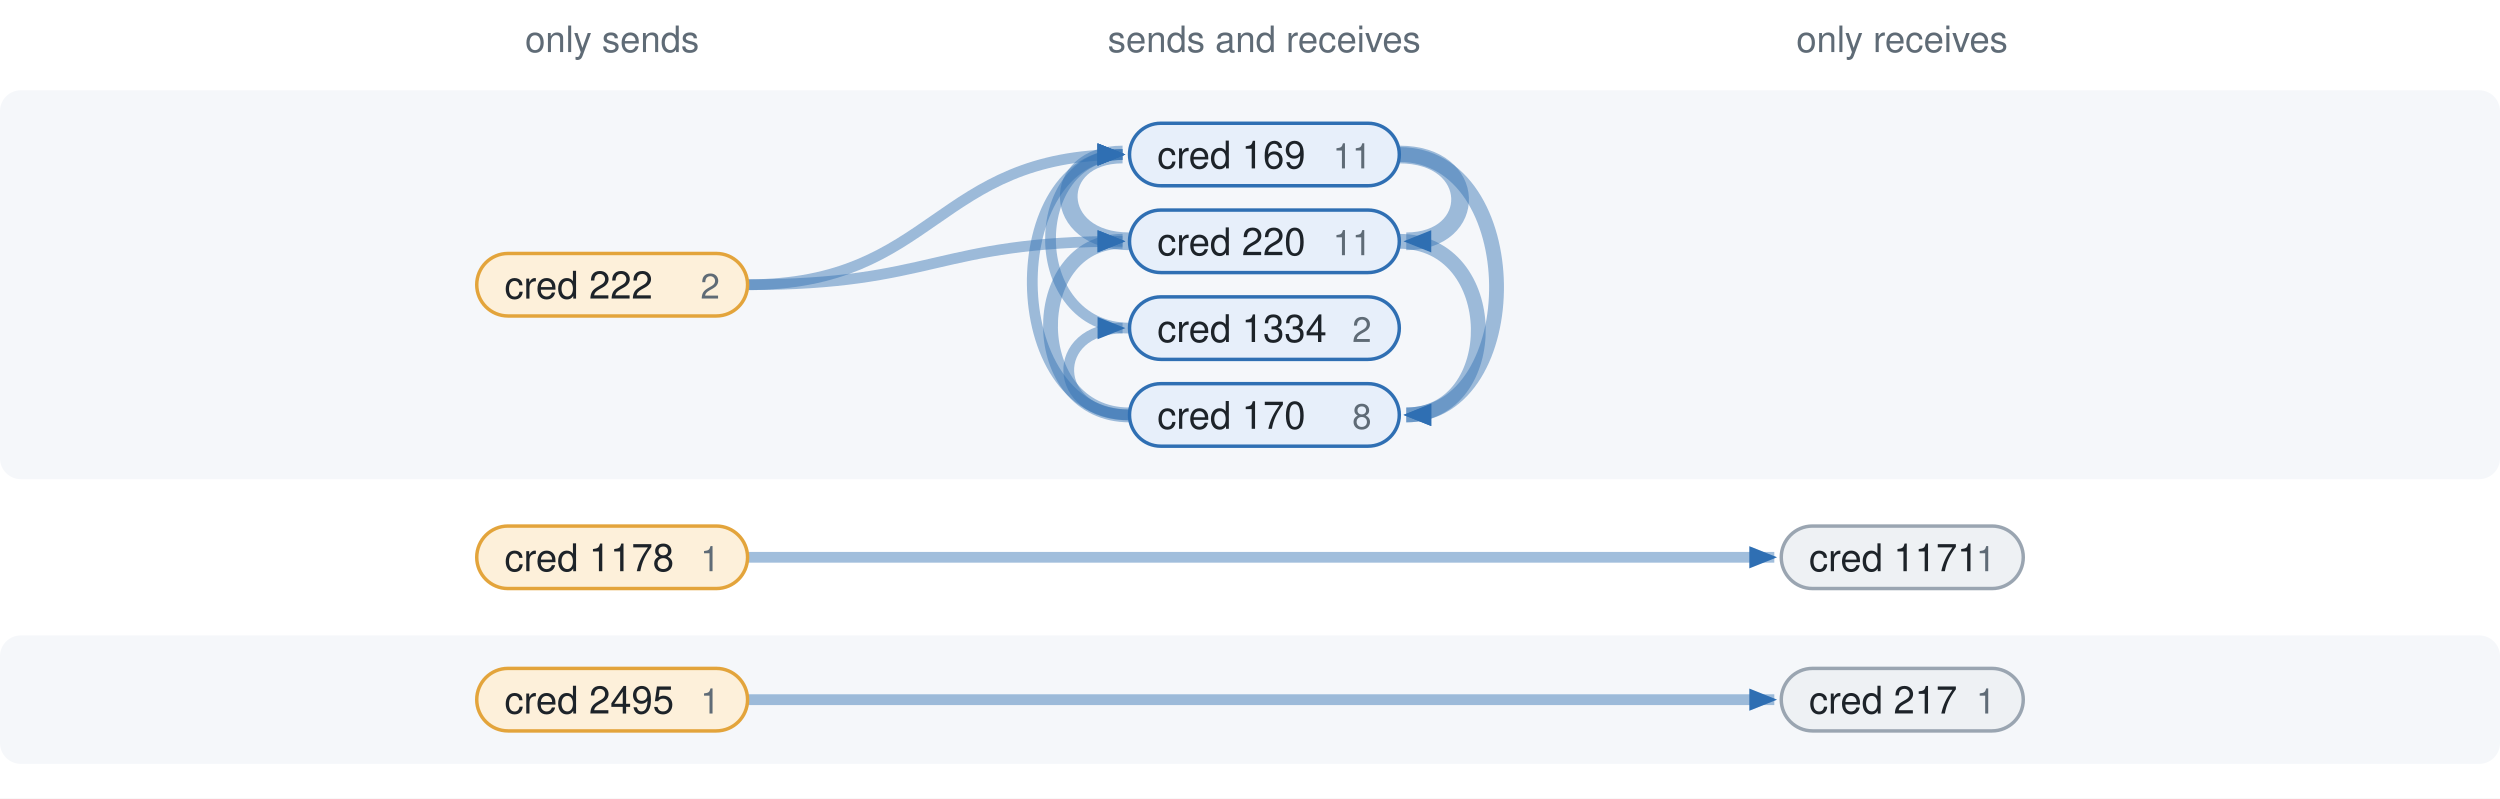
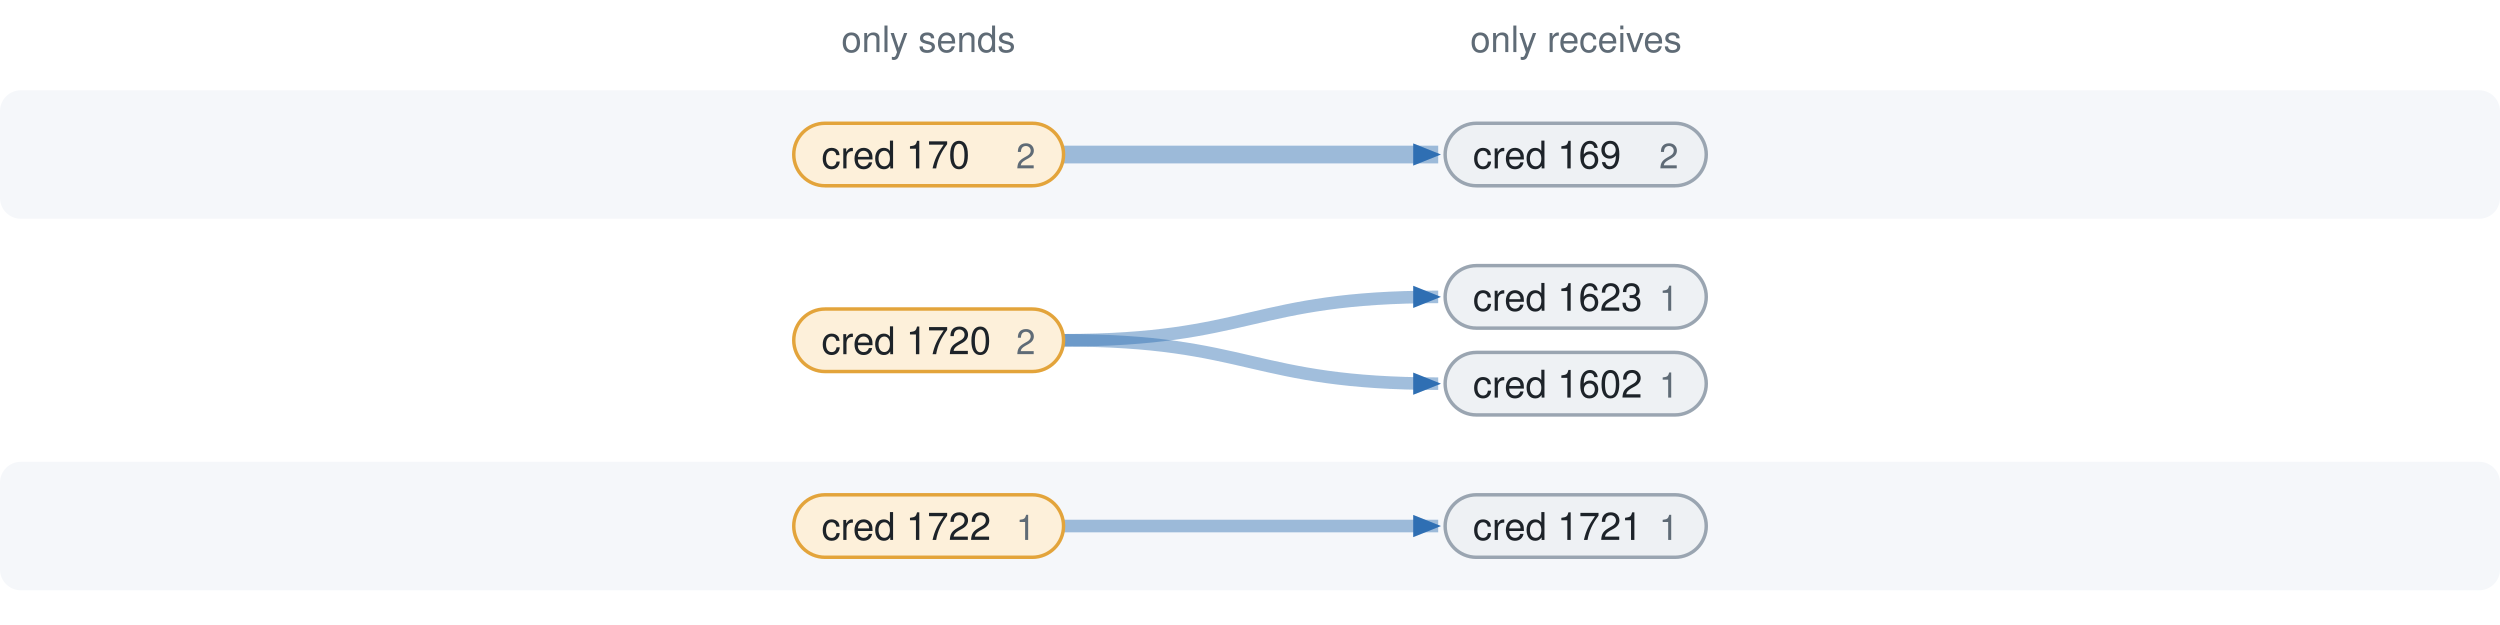
- <svg xmlns="http://www.w3.org/2000/svg" width="720" height="230" viewBox="0 0 720 230" role="img" aria-label="Who talked to whom">
-   <rect width="720" height="230" fill="#fff" />
+ <svg xmlns="http://www.w3.org/2000/svg" width="720" height="180" viewBox="0 0 720 180" role="img" aria-label="Who talked to whom">
+   <rect width="720" height="180" fill="#fff" />
  <defs>
    <marker id="ah" viewBox="0 0 10 10" refX="9" refY="5" markerUnits="userSpaceOnUse" markerWidth="8" markerHeight="8" orient="auto">
      <path d="M0,1L10,5L0,9z" fill="#2f6fb3" />
    </marker>
  </defs>
-   <rect x="0" y="26" width="720" height="112" rx="6" fill="#f5f7fa" />
-   <rect x="0" y="142" width="720" height="37" rx="6" fill="#fff" />
-   <rect x="0" y="183" width="720" height="37" rx="6" fill="#f5f7fa" />
-   <text x="176.3" y="15.0" font-family="Helvetica, Arial, sans-serif" font-size="10.5" fill="#5f6b76" text-anchor="middle" font-weight="normal">only sends</text>
-   <text x="364.1" y="15.0" font-family="Helvetica, Arial, sans-serif" font-size="10.5" fill="#5f6b76" text-anchor="middle" font-weight="normal">sends and receives</text>
-   <text x="547.8" y="15.0" font-family="Helvetica, Arial, sans-serif" font-size="10.5" fill="#5f6b76" text-anchor="middle" font-weight="normal">only receives</text>
-   <path d="M403.0,44.5 C426.0,44.5 426.0,69.5 405.0,69.5" fill="none" stroke="#2f6fb3" stroke-opacity=".45" stroke-width="5.10" marker-end="url(#ah)" />
-   <path d="M325.3,69.5 C302.3,69.5 302.3,44.5 323.3,44.5" fill="none" stroke="#2f6fb3" stroke-opacity=".45" stroke-width="5.10" marker-end="url(#ah)" />
-   <path d="M403.0,44.5 C440.0,44.5 440.0,119.5 405.0,119.5" fill="none" stroke="#2f6fb3" stroke-opacity=".45" stroke-width="4.27" marker-end="url(#ah)" />
-   <path d="M325.3,119.5 C295.3,119.5 295.3,69.5 323.3,69.5" fill="none" stroke="#2f6fb3" stroke-opacity=".45" stroke-width="4.27" marker-end="url(#ah)" />
-   <path d="M403.0,69.5 C433.0,69.5 433.0,119.5 405.0,119.5" fill="none" stroke="#2f6fb3" stroke-opacity=".45" stroke-width="4.27" marker-end="url(#ah)" />
-   <path d="M215.3,82.0 C269.3,82.0 269.3,69.5 323.3,69.5" fill="none" stroke="#2f6fb3" stroke-opacity=".45" stroke-width="3.10" marker-end="url(#ah)" />
-   <path d="M215.3,82.0 C269.3,82.0 269.3,44.5 323.3,44.5" fill="none" stroke="#2f6fb3" stroke-opacity=".45" stroke-width="3.10" marker-end="url(#ah)" />
-   <path d="M215.3,160.5 C363.1,160.5 363.1,160.5 511.0,160.5" fill="none" stroke="#2f6fb3" stroke-opacity=".45" stroke-width="3.10" marker-end="url(#ah)" />
-   <path d="M325.3,119.5 C302.3,119.5 302.3,94.5 323.3,94.5" fill="none" stroke="#2f6fb3" stroke-opacity=".45" stroke-width="3.10" marker-end="url(#ah)" />
-   <path d="M325.3,94.5 C295.3,94.5 295.3,44.5 323.3,44.5" fill="none" stroke="#2f6fb3" stroke-opacity=".45" stroke-width="3.10" marker-end="url(#ah)" />
-   <path d="M325.3,119.5 C288.3,119.5 288.3,44.5 323.3,44.5" fill="none" stroke="#2f6fb3" stroke-opacity=".45" stroke-width="3.10" marker-end="url(#ah)" />
-   <path d="M215.3,201.5 C363.1,201.5 363.1,201.5 511.0,201.5" fill="none" stroke="#2f6fb3" stroke-opacity=".45" stroke-width="3.10" marker-end="url(#ah)" />
-   <rect x="325.3" y="35.5" width="77.7" height="18" rx="9" fill="#e7effa" stroke="#2f6fb3" />
-   <text x="333.3" y="48.5" font-family="Helvetica, Arial, sans-serif" font-size="11" fill="#1d2329" text-anchor="start" font-weight="normal">cred 169</text>
-   <text x="395.0" y="48.5" font-family="Helvetica, Arial, sans-serif" font-size="10" fill="#5f6b76" text-anchor="end" font-weight="normal">11</text>
-   <rect x="325.3" y="60.5" width="77.7" height="18" rx="9" fill="#e7effa" stroke="#2f6fb3" />
-   <text x="333.3" y="73.5" font-family="Helvetica, Arial, sans-serif" font-size="11" fill="#1d2329" text-anchor="start" font-weight="normal">cred 220</text>
-   <text x="395.0" y="73.5" font-family="Helvetica, Arial, sans-serif" font-size="10" fill="#5f6b76" text-anchor="end" font-weight="normal">11</text>
-   <rect x="325.3" y="110.5" width="77.7" height="18" rx="9" fill="#e7effa" stroke="#2f6fb3" />
-   <text x="333.3" y="123.5" font-family="Helvetica, Arial, sans-serif" font-size="11" fill="#1d2329" text-anchor="start" font-weight="normal">cred 170</text>
-   <text x="395.0" y="123.5" font-family="Helvetica, Arial, sans-serif" font-size="10" fill="#5f6b76" text-anchor="end" font-weight="normal">8</text>
-   <rect x="137.3" y="73.0" width="78.0" height="18" rx="9" fill="#fdf0da" stroke="#e3a43b" />
-   <text x="145.3" y="86.0" font-family="Helvetica, Arial, sans-serif" font-size="11" fill="#1d2329" text-anchor="start" font-weight="normal">cred 222</text>
-   <text x="207.3" y="86.0" font-family="Helvetica, Arial, sans-serif" font-size="10" fill="#5f6b76" text-anchor="end" font-weight="normal">2</text>
-   <rect x="137.3" y="151.5" width="78.0" height="18" rx="9" fill="#fdf0da" stroke="#e3a43b" />
-   <text x="145.3" y="164.5" font-family="Helvetica, Arial, sans-serif" font-size="11" fill="#1d2329" text-anchor="start" font-weight="normal">cred 1178</text>
-   <text x="207.3" y="164.5" font-family="Helvetica, Arial, sans-serif" font-size="10" fill="#5f6b76" text-anchor="end" font-weight="normal">1</text>
-   <rect x="513.0" y="151.5" width="69.7" height="18" rx="9" fill="#eef1f4" stroke="#9aa5b1" />
-   <text x="521.0" y="164.5" font-family="Helvetica, Arial, sans-serif" font-size="11" fill="#1d2329" text-anchor="start" font-weight="normal">cred 1171</text>
-   <text x="574.7" y="164.5" font-family="Helvetica, Arial, sans-serif" font-size="10" fill="#5f6b76" text-anchor="end" font-weight="normal">1</text>
-   <rect x="325.3" y="85.5" width="77.7" height="18" rx="9" fill="#e7effa" stroke="#2f6fb3" />
-   <text x="333.3" y="98.5" font-family="Helvetica, Arial, sans-serif" font-size="11" fill="#1d2329" text-anchor="start" font-weight="normal">cred 1334</text>
-   <text x="395.0" y="98.5" font-family="Helvetica, Arial, sans-serif" font-size="10" fill="#5f6b76" text-anchor="end" font-weight="normal">2</text>
-   <rect x="137.3" y="192.5" width="78.0" height="18" rx="9" fill="#fdf0da" stroke="#e3a43b" />
-   <text x="145.3" y="205.5" font-family="Helvetica, Arial, sans-serif" font-size="11" fill="#1d2329" text-anchor="start" font-weight="normal">cred 2495</text>
-   <text x="207.3" y="205.5" font-family="Helvetica, Arial, sans-serif" font-size="10" fill="#5f6b76" text-anchor="end" font-weight="normal">1</text>
-   <rect x="513.0" y="192.5" width="69.7" height="18" rx="9" fill="#eef1f4" stroke="#9aa5b1" />
-   <text x="521.0" y="205.5" font-family="Helvetica, Arial, sans-serif" font-size="11" fill="#1d2329" text-anchor="start" font-weight="normal">cred 217</text>
-   <text x="574.7" y="205.5" font-family="Helvetica, Arial, sans-serif" font-size="10" fill="#5f6b76" text-anchor="end" font-weight="normal">1</text>
+   <rect x="0" y="26" width="720" height="37" rx="6" fill="#f5f7fa" />
+   <rect x="0" y="67" width="720" height="62" rx="6" fill="#fff" />
+   <rect x="0" y="133" width="720" height="37" rx="6" fill="#f5f7fa" />
+   <text x="267.4" y="15.0" font-family="Helvetica, Arial, sans-serif" font-size="10.5" fill="#5f6b76" text-anchor="middle" font-weight="normal">only sends</text>
+   <text x="453.9" y="15.0" font-family="Helvetica, Arial, sans-serif" font-size="10.5" fill="#5f6b76" text-anchor="middle" font-weight="normal">only receives</text>
+   <path d="M306.2,44.5 C360.2,44.5 360.2,44.5 414.2,44.5" fill="none" stroke="#2f6fb3" stroke-opacity=".45" stroke-width="5.10" marker-end="url(#ah)" />
+   <path d="M306.2,98.0 C360.2,98.0 360.2,85.5 414.2,85.5" fill="none" stroke="#2f6fb3" stroke-opacity=".45" stroke-width="3.62" marker-end="url(#ah)" />
+   <path d="M306.2,151.5 C360.2,151.5 360.2,151.5 414.2,151.5" fill="none" stroke="#2f6fb3" stroke-opacity=".45" stroke-width="3.62" marker-end="url(#ah)" />
+   <path d="M306.2,98.0 C360.2,98.0 360.2,110.5 414.2,110.5" fill="none" stroke="#2f6fb3" stroke-opacity=".45" stroke-width="3.62" marker-end="url(#ah)" />
+   <rect x="228.6" y="35.5" width="77.7" height="18" rx="9" fill="#fdf0da" stroke="#e3a43b" />
+   <text x="236.6" y="48.5" font-family="Helvetica, Arial, sans-serif" font-size="11" fill="#1d2329" text-anchor="start" font-weight="normal">cred 170</text>
+   <text x="298.2" y="48.5" font-family="Helvetica, Arial, sans-serif" font-size="10" fill="#5f6b76" text-anchor="end" font-weight="normal">2</text>
+   <rect x="416.2" y="35.5" width="75.2" height="18" rx="9" fill="#eef1f4" stroke="#9aa5b1" />
+   <text x="424.2" y="48.5" font-family="Helvetica, Arial, sans-serif" font-size="11" fill="#1d2329" text-anchor="start" font-weight="normal">cred 169</text>
+   <text x="483.4" y="48.5" font-family="Helvetica, Arial, sans-serif" font-size="10" fill="#5f6b76" text-anchor="end" font-weight="normal">2</text>
+   <rect x="228.6" y="89.0" width="77.7" height="18" rx="9" fill="#fdf0da" stroke="#e3a43b" />
+   <text x="236.6" y="102.0" font-family="Helvetica, Arial, sans-serif" font-size="11" fill="#1d2329" text-anchor="start" font-weight="normal">cred 1720</text>
+   <text x="298.2" y="102.0" font-family="Helvetica, Arial, sans-serif" font-size="10" fill="#5f6b76" text-anchor="end" font-weight="normal">2</text>
+   <rect x="416.2" y="76.5" width="75.2" height="18" rx="9" fill="#eef1f4" stroke="#9aa5b1" />
+   <text x="424.2" y="89.5" font-family="Helvetica, Arial, sans-serif" font-size="11" fill="#1d2329" text-anchor="start" font-weight="normal">cred 1623</text>
+   <text x="483.4" y="89.5" font-family="Helvetica, Arial, sans-serif" font-size="10" fill="#5f6b76" text-anchor="end" font-weight="normal">1</text>
+   <rect x="228.6" y="142.5" width="77.7" height="18" rx="9" fill="#fdf0da" stroke="#e3a43b" />
+   <text x="236.6" y="155.5" font-family="Helvetica, Arial, sans-serif" font-size="11" fill="#1d2329" text-anchor="start" font-weight="normal">cred 1722</text>
+   <text x="298.2" y="155.5" font-family="Helvetica, Arial, sans-serif" font-size="10" fill="#5f6b76" text-anchor="end" font-weight="normal">1</text>
+   <rect x="416.2" y="142.5" width="75.2" height="18" rx="9" fill="#eef1f4" stroke="#9aa5b1" />
+   <text x="424.2" y="155.5" font-family="Helvetica, Arial, sans-serif" font-size="11" fill="#1d2329" text-anchor="start" font-weight="normal">cred 1721</text>
+   <text x="483.4" y="155.5" font-family="Helvetica, Arial, sans-serif" font-size="10" fill="#5f6b76" text-anchor="end" font-weight="normal">1</text>
+   <rect x="416.2" y="101.5" width="75.2" height="18" rx="9" fill="#eef1f4" stroke="#9aa5b1" />
+   <text x="424.2" y="114.5" font-family="Helvetica, Arial, sans-serif" font-size="11" fill="#1d2329" text-anchor="start" font-weight="normal">cred 1602</text>
+   <text x="483.4" y="114.5" font-family="Helvetica, Arial, sans-serif" font-size="10" fill="#5f6b76" text-anchor="end" font-weight="normal">1</text>
</svg>
